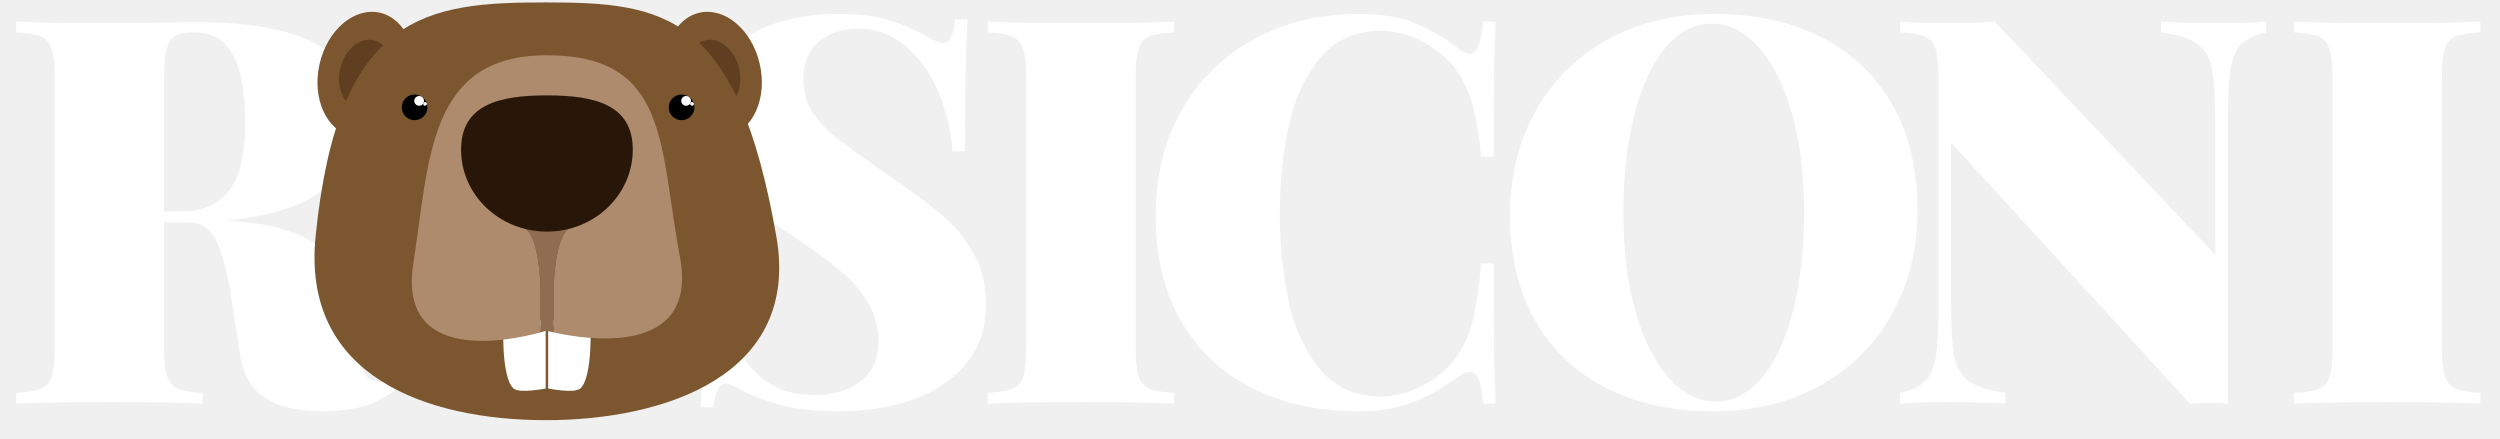
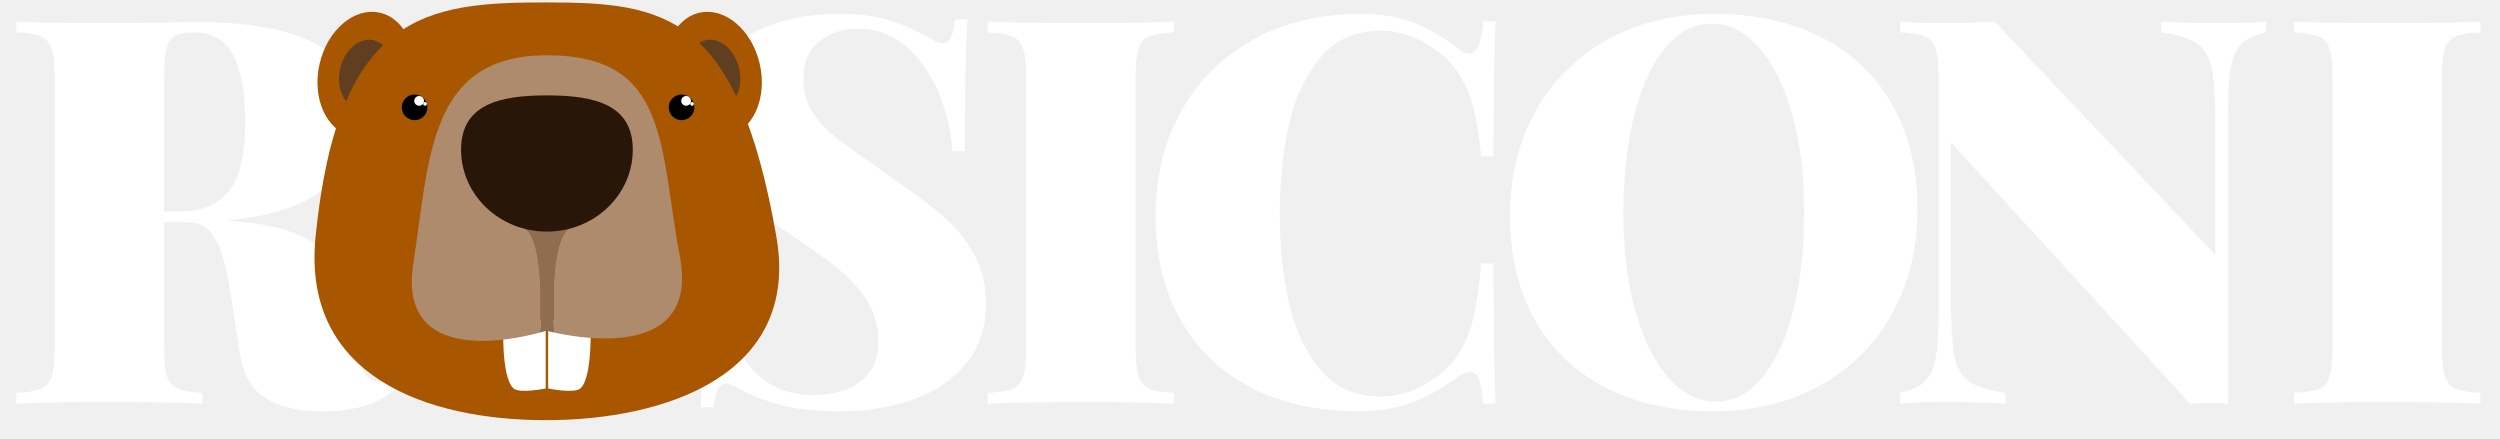
<svg xmlns="http://www.w3.org/2000/svg" width="100%" height="100%" viewBox="0 0 154 27" version="1.1" xml:space="preserve" style="fill-rule:evenodd;clip-rule:evenodd;stroke-linejoin:round;stroke-miterlimit:1.414;">
  <rect id="Artboard1" x="0" y="0" width="153.566" height="26.031" style="fill:none;" />
  <g>
    <g>
      <path d="M24.878,23.535c-0.66,0.66 -1.39,1.125 -2.191,1.396c-0.801,0.27 -1.732,0.405 -2.792,0.405c-1.526,0 -2.714,-0.273 -3.563,-0.819c-0.85,-0.547 -1.372,-1.475 -1.567,-2.784l-0.503,-3.312c-0.227,-1.558 -0.53,-2.735 -0.909,-3.53c-0.379,-0.796 -0.958,-1.194 -1.737,-1.194l-1.509,0l0,7.646c0,0.833 0.059,1.439 0.178,1.818c0.119,0.379 0.338,0.639 0.658,0.779c0.319,0.141 0.83,0.228 1.534,0.26l0,0.666c-1.299,-0.065 -3.15,-0.098 -5.552,-0.098c-2.684,0 -4.659,0.033 -5.925,0.098l0,-0.666c0.714,-0.032 1.231,-0.119 1.55,-0.26c0.319,-0.14 0.536,-0.4 0.649,-0.779c0.114,-0.379 0.171,-0.985 0.171,-1.818l0,-16.492c0,-0.834 -0.06,-1.44 -0.179,-1.818c-0.119,-0.379 -0.338,-0.639 -0.657,-0.78c-0.319,-0.14 -0.831,-0.227 -1.534,-0.259l0,-0.666c1.266,0.065 3.176,0.098 5.73,0.098c0.909,0 1.921,-0.011 3.036,-0.033c1.114,-0.022 1.883,-0.032 2.305,-0.032c3.376,0 5.889,0.473 7.54,1.42c1.65,0.947 2.475,2.4 2.475,4.358c0,1.667 -0.622,3.087 -1.866,4.262c-1.245,1.174 -3.334,1.901 -6.266,2.183c2.261,0.13 3.974,0.544 5.137,1.242c1.164,0.698 1.875,1.728 2.135,3.092l0.698,3.458c0.162,0.811 0.354,1.374 0.576,1.688c0.222,0.314 0.528,0.471 0.917,0.471c0.401,0 0.742,-0.147 1.023,-0.439l0.438,0.439Zm-13.862,-10.503c1.082,0 1.923,-0.238 2.524,-0.714c0.6,-0.476 1.012,-1.115 1.233,-1.916c0.222,-0.801 0.333,-1.764 0.333,-2.889c0,-1.818 -0.249,-3.193 -0.746,-4.123c-0.498,-0.931 -1.315,-1.396 -2.452,-1.396c-0.508,0 -0.89,0.078 -1.144,0.235c-0.254,0.157 -0.428,0.436 -0.519,0.836c-0.092,0.4 -0.138,0.996 -0.138,1.786l0,8.181l0.909,0Z" style="fill:#fff;fill-rule:nonzero;" />
      <path d="M44.081,15.451c0.141,2.629 0.687,4.767 1.64,6.412c0.952,1.644 2.418,2.467 4.399,2.467c1.233,0 2.207,-0.287 2.922,-0.86c0.714,-0.574 1.071,-1.369 1.071,-2.387c0,-0.876 -0.198,-1.663 -0.593,-2.361c-0.395,-0.698 -0.928,-1.337 -1.599,-1.916c-0.67,-0.579 -1.558,-1.236 -2.662,-1.972c-1.342,-0.898 -2.405,-1.678 -3.189,-2.338c-0.785,-0.66 -1.434,-1.431 -1.948,-2.313c-0.514,-0.882 -0.771,-1.896 -0.771,-3.044c0,-1.385 0.376,-2.551 1.128,-3.498c0.752,-0.947 1.75,-1.647 2.995,-2.102c1.244,-0.454 2.613,-0.682 4.107,-0.682c1.277,0 2.31,0.119 3.1,0.358c0.79,0.238 1.553,0.562 2.289,0.973c0.314,0.174 0.546,0.295 0.698,0.366c0.151,0.07 0.297,0.105 0.438,0.105c0.206,0 0.363,-0.116 0.471,-0.349c0.108,-0.232 0.195,-0.603 0.26,-1.112l0.763,0c-0.109,1.591 -0.163,4.297 -0.163,8.117l-0.763,0c-0.086,-1.267 -0.376,-2.479 -0.868,-3.636c-0.493,-1.158 -1.161,-2.1 -2.005,-2.825c-0.844,-0.725 -1.818,-1.088 -2.922,-1.088c-1.006,0 -1.823,0.271 -2.451,0.812c-0.628,0.541 -0.941,1.299 -0.941,2.273c0,0.8 0.186,1.488 0.56,2.061c0.373,0.574 0.887,1.115 1.542,1.623c0.654,0.509 1.907,1.407 3.758,2.695c1.222,0.855 2.196,1.604 2.921,2.248c0.726,0.644 1.318,1.399 1.778,2.265c0.46,0.866 0.69,1.867 0.69,3.003c0,1.439 -0.406,2.654 -1.218,3.644c-0.811,0.99 -1.899,1.729 -3.262,2.216c-1.364,0.487 -2.884,0.73 -4.562,0.73c-1.363,0 -2.492,-0.111 -3.384,-0.332c-0.893,-0.222 -1.729,-0.523 -2.508,-0.901c-0.498,-0.314 -0.871,-0.471 -1.12,-0.471c-0.206,0 -0.363,0.114 -0.471,0.341c-0.108,0.227 -0.2,0.6 -0.276,1.12l-0.763,0c0.097,-1.688 0.146,-4.902 0.146,-9.642l0.763,0Z" style="fill:#fff;fill-rule:nonzero;" />
      <path d="M72.323,1.994c-0.715,0.032 -1.231,0.119 -1.551,0.259c-0.319,0.141 -0.535,0.401 -0.649,0.78c-0.114,0.378 -0.17,0.984 -0.17,1.818l0,16.492c0,0.833 0.059,1.439 0.178,1.818c0.119,0.379 0.338,0.639 0.658,0.779c0.319,0.141 0.83,0.228 1.534,0.26l0,0.666c-1.299,-0.065 -3.15,-0.098 -5.552,-0.098c-2.684,0 -4.659,0.033 -5.925,0.098l0,-0.666c0.714,-0.032 1.231,-0.119 1.55,-0.26c0.32,-0.14 0.536,-0.4 0.65,-0.779c0.113,-0.379 0.17,-0.985 0.17,-1.818l0,-16.492c0,-0.834 -0.059,-1.44 -0.178,-1.818c-0.12,-0.379 -0.339,-0.639 -0.658,-0.78c-0.319,-0.14 -0.83,-0.227 -1.534,-0.259l0,-0.666c1.266,0.065 3.241,0.098 5.925,0.098c2.402,0 4.253,-0.033 5.552,-0.098l0,0.666Z" style="fill:#fff;fill-rule:nonzero;" />
      <path d="M91.367,24.866c-0.054,-0.693 -0.144,-1.193 -0.268,-1.502c-0.125,-0.308 -0.306,-0.463 -0.544,-0.463c-0.173,0 -0.4,0.092 -0.682,0.276c-0.66,0.466 -1.269,0.847 -1.826,1.145c-0.557,0.297 -1.193,0.541 -1.907,0.73c-0.714,0.19 -1.521,0.284 -2.419,0.284c-2.511,0 -4.707,-0.476 -6.59,-1.428c-1.883,-0.952 -3.344,-2.335 -4.383,-4.148c-1.039,-1.812 -1.559,-3.968 -1.559,-6.468c0,-2.446 0.533,-4.61 1.599,-6.493c1.066,-1.883 2.549,-3.344 4.448,-4.383c1.899,-1.039 4.072,-1.559 6.518,-1.559c1.32,0 2.448,0.19 3.384,0.569c0.936,0.378 1.848,0.909 2.735,1.59c0.249,0.195 0.466,0.293 0.65,0.293c0.454,0 0.735,-0.661 0.844,-1.981l0.763,0c-0.087,1.569 -0.13,4.34 -0.13,8.311l-0.763,0c-0.108,-1.179 -0.263,-2.167 -0.463,-2.962c-0.2,-0.796 -0.506,-1.51 -0.917,-2.143c-0.411,-0.633 -0.974,-1.182 -1.688,-1.648c-1.017,-0.66 -2.045,-0.99 -3.084,-0.99c-1.591,0 -2.849,0.56 -3.774,1.68c-0.926,1.12 -1.57,2.519 -1.932,4.197c-0.363,1.677 -0.544,3.473 -0.544,5.389c0,1.915 0.181,3.712 0.544,5.389c0.362,1.677 1.006,3.076 1.932,4.196c0.925,1.12 2.183,1.68 3.774,1.68c1.039,0 2.067,-0.33 3.084,-0.99c0.714,-0.444 1.277,-0.99 1.688,-1.639c0.411,-0.65 0.717,-1.41 0.917,-2.281c0.2,-0.871 0.355,-1.967 0.463,-3.287l0.763,0c0,4.123 0.043,7.002 0.13,8.636l-0.763,0Z" style="fill:#fff;fill-rule:nonzero;" />
      <path d="M105.583,0.857c2.511,0 4.708,0.477 6.591,1.429c1.883,0.952 3.344,2.335 4.383,4.147c1.038,1.813 1.558,3.969 1.558,6.469c0,2.446 -0.533,4.61 -1.599,6.493c-1.066,1.883 -2.551,3.344 -4.456,4.383c-1.905,1.039 -4.074,1.558 -6.509,1.558c-2.511,0 -4.708,-0.476 -6.591,-1.428c-1.883,-0.952 -3.344,-2.335 -4.383,-4.148c-1.038,-1.812 -1.558,-3.968 -1.558,-6.468c0,-2.446 0.533,-4.61 1.599,-6.493c1.066,-1.883 2.549,-3.344 4.448,-4.383c1.899,-1.039 4.071,-1.559 6.517,-1.559Zm-0.13,0.601c-1.093,0 -2.05,0.495 -2.873,1.485c-0.822,0.99 -1.458,2.37 -1.907,4.14c-0.449,1.769 -0.674,3.795 -0.674,6.079c0,2.294 0.254,4.32 0.763,6.079c0.509,1.759 1.196,3.114 2.062,4.066c0.865,0.953 1.818,1.429 2.857,1.429c1.093,0 2.05,-0.495 2.873,-1.486c0.822,-0.99 1.458,-2.37 1.907,-4.139c0.449,-1.769 0.674,-3.796 0.674,-6.079c0,-2.294 -0.254,-4.321 -0.763,-6.079c-0.509,-1.759 -1.196,-3.114 -2.062,-4.067c-0.865,-0.952 -1.818,-1.428 -2.857,-1.428Z" style="fill:#fff;fill-rule:nonzero;" />
      <path d="M139.594,1.994c-0.693,0.151 -1.201,0.389 -1.526,0.714c-0.325,0.325 -0.544,0.82 -0.657,1.485c-0.114,0.666 -0.171,1.659 -0.171,2.979l0,17.694c-0.325,-0.033 -0.687,-0.049 -1.087,-0.049c-0.39,0 -0.807,0.016 -1.25,0.049l-14.723,-16.087l0,9.577c0,1.634 0.064,2.809 0.194,3.523c0.13,0.714 0.422,1.242 0.877,1.582c0.454,0.341 1.217,0.588 2.289,0.739l0,0.666c-0.888,-0.065 -2.132,-0.098 -3.734,-0.098c-1.169,0 -2.088,0.033 -2.759,0.098l0,-0.666c0.692,-0.151 1.204,-0.39 1.534,-0.714c0.33,-0.325 0.552,-0.82 0.665,-1.485c0.114,-0.666 0.171,-1.659 0.171,-2.979l0,-14.171c0,-0.834 -0.06,-1.44 -0.179,-1.818c-0.119,-0.379 -0.338,-0.639 -0.657,-0.78c-0.32,-0.14 -0.831,-0.227 -1.534,-0.259l0,-0.666c0.671,0.065 1.59,0.098 2.759,0.098c1.223,0 2.246,-0.033 3.068,-0.098l13.587,14.366l0,-7.857c0,-1.634 -0.065,-2.808 -0.195,-3.522c-0.13,-0.714 -0.419,-1.242 -0.868,-1.583c-0.449,-0.341 -1.21,-0.587 -2.281,-0.738l0,-0.666c0.898,0.065 2.137,0.098 3.717,0.098c1.18,0 2.1,-0.033 2.76,-0.098l0,0.666Z" style="fill:#fff;fill-rule:nonzero;" />
      <path d="M152.791,1.994c-0.714,0.032 -1.231,0.119 -1.55,0.259c-0.319,0.141 -0.536,0.401 -0.649,0.78c-0.114,0.378 -0.171,0.984 -0.171,1.818l0,16.492c0,0.833 0.06,1.439 0.179,1.818c0.119,0.379 0.338,0.639 0.657,0.779c0.319,0.141 0.831,0.228 1.534,0.26l0,0.666c-1.299,-0.065 -3.149,-0.098 -5.551,-0.098c-2.684,0 -4.659,0.033 -5.925,0.098l0,-0.666c0.714,-0.032 1.231,-0.119 1.55,-0.26c0.319,-0.14 0.535,-0.4 0.649,-0.779c0.114,-0.379 0.171,-0.985 0.171,-1.818l0,-16.492c0,-0.834 -0.06,-1.44 -0.179,-1.818c-0.119,-0.379 -0.338,-0.639 -0.657,-0.78c-0.32,-0.14 -0.831,-0.227 -1.534,-0.259l0,-0.666c1.266,0.065 3.241,0.098 5.925,0.098c2.402,0 4.252,-0.033 5.551,-0.098l0,0.666Z" style="fill:#fff;fill-rule:nonzero;" />
    </g>
    <g>
-       <path d="M46.8,3.937c0.48,2.101 -0.407,4.096 -1.981,4.456c-1.574,0.36 -3.24,-1.051 -3.72,-3.152c-0.481,-2.101 0.406,-4.096 1.981,-4.456c1.574,-0.36 3.239,1.051 3.72,3.152" style="fill:#7c562f;fill-rule:nonzero;" />
+       <path d="M46.8,3.937c0.48,2.101 -0.407,4.096 -1.981,4.456c-1.574,0.36 -3.24,-1.051 -3.72,-3.152c-0.481,-2.101 0.406,-4.096 1.981,-4.456c1.574,-0.36 3.239,1.051 3.72,3.152" style="fill:#a85600;fill-rule:nonzero;" />
      <path d="M45.531,4.227c0.267,1.166 -0.225,2.274 -1.099,2.473c-0.874,0.201 -1.798,-0.583 -2.065,-1.749c-0.266,-1.166 0.226,-2.274 1.1,-2.473c0.874,-0.2 1.798,0.583 2.064,1.749" style="fill:#603e20;fill-rule:nonzero;" />
-       <path d="M19.686,3.937c-0.48,2.101 0.407,4.096 1.981,4.456c1.574,0.36 3.24,-1.051 3.72,-3.152c0.481,-2.101 -0.406,-4.096 -1.981,-4.456c-1.574,-0.36 -3.239,1.051 -3.72,3.152" style="fill:#7c562f;fill-rule:nonzero;" />
+       <path d="M19.686,3.937c-0.48,2.101 0.407,4.096 1.981,4.456c1.574,0.36 3.24,-1.051 3.72,-3.152c0.481,-2.101 -0.406,-4.096 -1.981,-4.456c-1.574,-0.36 -3.239,1.051 -3.72,3.152" style="fill:#a85600;fill-rule:nonzero;" />
      <path d="M20.955,4.227c-0.267,1.166 0.225,2.274 1.099,2.473c0.874,0.201 1.798,-0.583 2.065,-1.749c0.267,-1.166 -0.226,-2.274 -1.099,-2.473c-0.874,-0.2 -1.799,0.583 -2.065,1.749" style="fill:#603e20;fill-rule:nonzero;" />
-       <path d="M19.439,14.58c-0.86,8.614 6.863,11.302 14.193,11.302c7.329,0 15.681,-2.774 14.193,-11.302c-2.401,-13.76 -6.864,-14.431 -14.193,-14.431c-7.33,0 -12.813,0.601 -14.193,14.431" style="fill:#7c562f;fill-rule:nonzero;" />
+       <path d="M19.439,14.58c-0.86,8.614 6.863,11.302 14.193,11.302c7.329,0 15.681,-2.774 14.193,-11.302c-2.401,-13.76 -6.864,-14.431 -14.193,-14.431c-7.33,0 -12.813,0.601 -14.193,14.431" style="fill:#a85600;fill-rule:nonzero;" />
      <path d="M41.194,6.613c0,0.436 0.354,0.79 0.79,0.79c0.437,0 0.791,-0.354 0.791,-0.79c0,-0.437 -0.354,-0.79 -0.791,-0.79c-0.436,0 -0.79,0.353 -0.79,0.79" style="fill-rule:nonzero;" />
      <path d="M41.964,6.213c0,0.167 0.134,0.301 0.3,0.301c0.166,0 0.301,-0.134 0.301,-0.301c0,-0.165 -0.135,-0.299 -0.301,-0.299c-0.166,0 -0.3,0.134 -0.3,0.299" style="fill:#fff;fill-rule:nonzero;" />
      <path d="M42.515,6.401c0,0.062 0.051,0.113 0.114,0.113c0.062,0 0.113,-0.051 0.113,-0.113c0,-0.063 -0.051,-0.114 -0.113,-0.114c-0.063,0 -0.114,0.051 -0.114,0.114" style="fill:#fff;fill-rule:nonzero;" />
      <path d="M24.748,6.613c0,0.436 0.354,0.79 0.791,0.79c0.436,0 0.79,-0.354 0.79,-0.79c0,-0.437 -0.354,-0.79 -0.79,-0.79c-0.437,0 -0.791,0.353 -0.791,0.79" style="fill-rule:nonzero;" />
      <path d="M25.518,6.213c0,0.167 0.135,0.301 0.3,0.301c0.166,0 0.301,-0.134 0.301,-0.301c0,-0.165 -0.135,-0.299 -0.301,-0.299c-0.165,0 -0.3,0.134 -0.3,0.299" style="fill:#fff;fill-rule:nonzero;" />
      <path d="M26.069,6.401c0,0.062 0.051,0.113 0.114,0.113c0.063,0 0.113,-0.051 0.113,-0.113c0,-0.063 -0.05,-0.114 -0.113,-0.114c-0.063,0 -0.114,0.051 -0.114,0.114" style="fill:#fff;fill-rule:nonzero;" />
      <path d="M31.01,19.742c0,0 -0.175,3.498 0.628,4.189c0.375,0.323 1.977,0 1.977,0l0,-4.189l-2.605,0Z" style="fill:#fff;fill-rule:nonzero;" />
      <path d="M36.372,19.742c0,0 0.174,3.498 -0.628,4.189c-0.375,0.323 -1.977,0 -1.977,0l0,-4.189l2.605,0Z" style="fill:#fff;fill-rule:nonzero;" />
      <path d="M41.884,15.831c-1.283,-6.833 -0.637,-12.427 -8.193,-12.427c-7.309,0 -7.23,6.354 -8.233,12.846c-0.964,6.234 6.042,4.712 7.805,4.234c0.012,-0.213 0.025,-0.481 0.034,-0.789l0,-1.896c-0.057,-1.617 -0.291,-3.327 -0.993,-3.76c-1.417,-0.873 -2.928,-2.596 -2.928,-2.596l4.325,0.377l4.324,-0.377c0,0 -1.51,1.723 -2.928,2.596c-0.702,0.433 -0.936,2.143 -0.993,3.76l0,1.896c0.01,0.309 0.022,0.577 0.034,0.79c1.919,0.424 8.912,1.563 7.746,-4.654" style="fill:#ad8b6c;fill-rule:nonzero;" />
      <path d="M34.104,17.799c0.058,-1.617 0.291,-3.327 0.993,-3.76c1.418,-0.873 2.928,-2.596 2.928,-2.596l-4.324,0.377l-4.325,-0.377c0,0 1.511,1.723 2.928,2.596c0.702,0.433 0.936,2.143 0.993,3.76l0,1.896c-0.009,0.308 -0.022,0.576 -0.034,0.789c0.252,-0.068 0.397,-0.114 0.397,-0.114c0,0 0.177,0.049 0.478,0.115c-0.012,-0.213 -0.024,-0.481 -0.034,-0.79l0,-1.896Z" style="fill:#8e6d51;fill-rule:nonzero;" />
      <path d="M38.979,9.218c0,-2.788 -2.367,-3.343 -5.288,-3.343c-2.921,0 -5.289,0.555 -5.289,3.343c0,2.788 2.368,5.048 5.289,5.048c2.921,0 5.288,-2.26 5.288,-5.048" style="fill:#281709;fill-rule:nonzero;" />
    </g>
  </g>
</svg>
